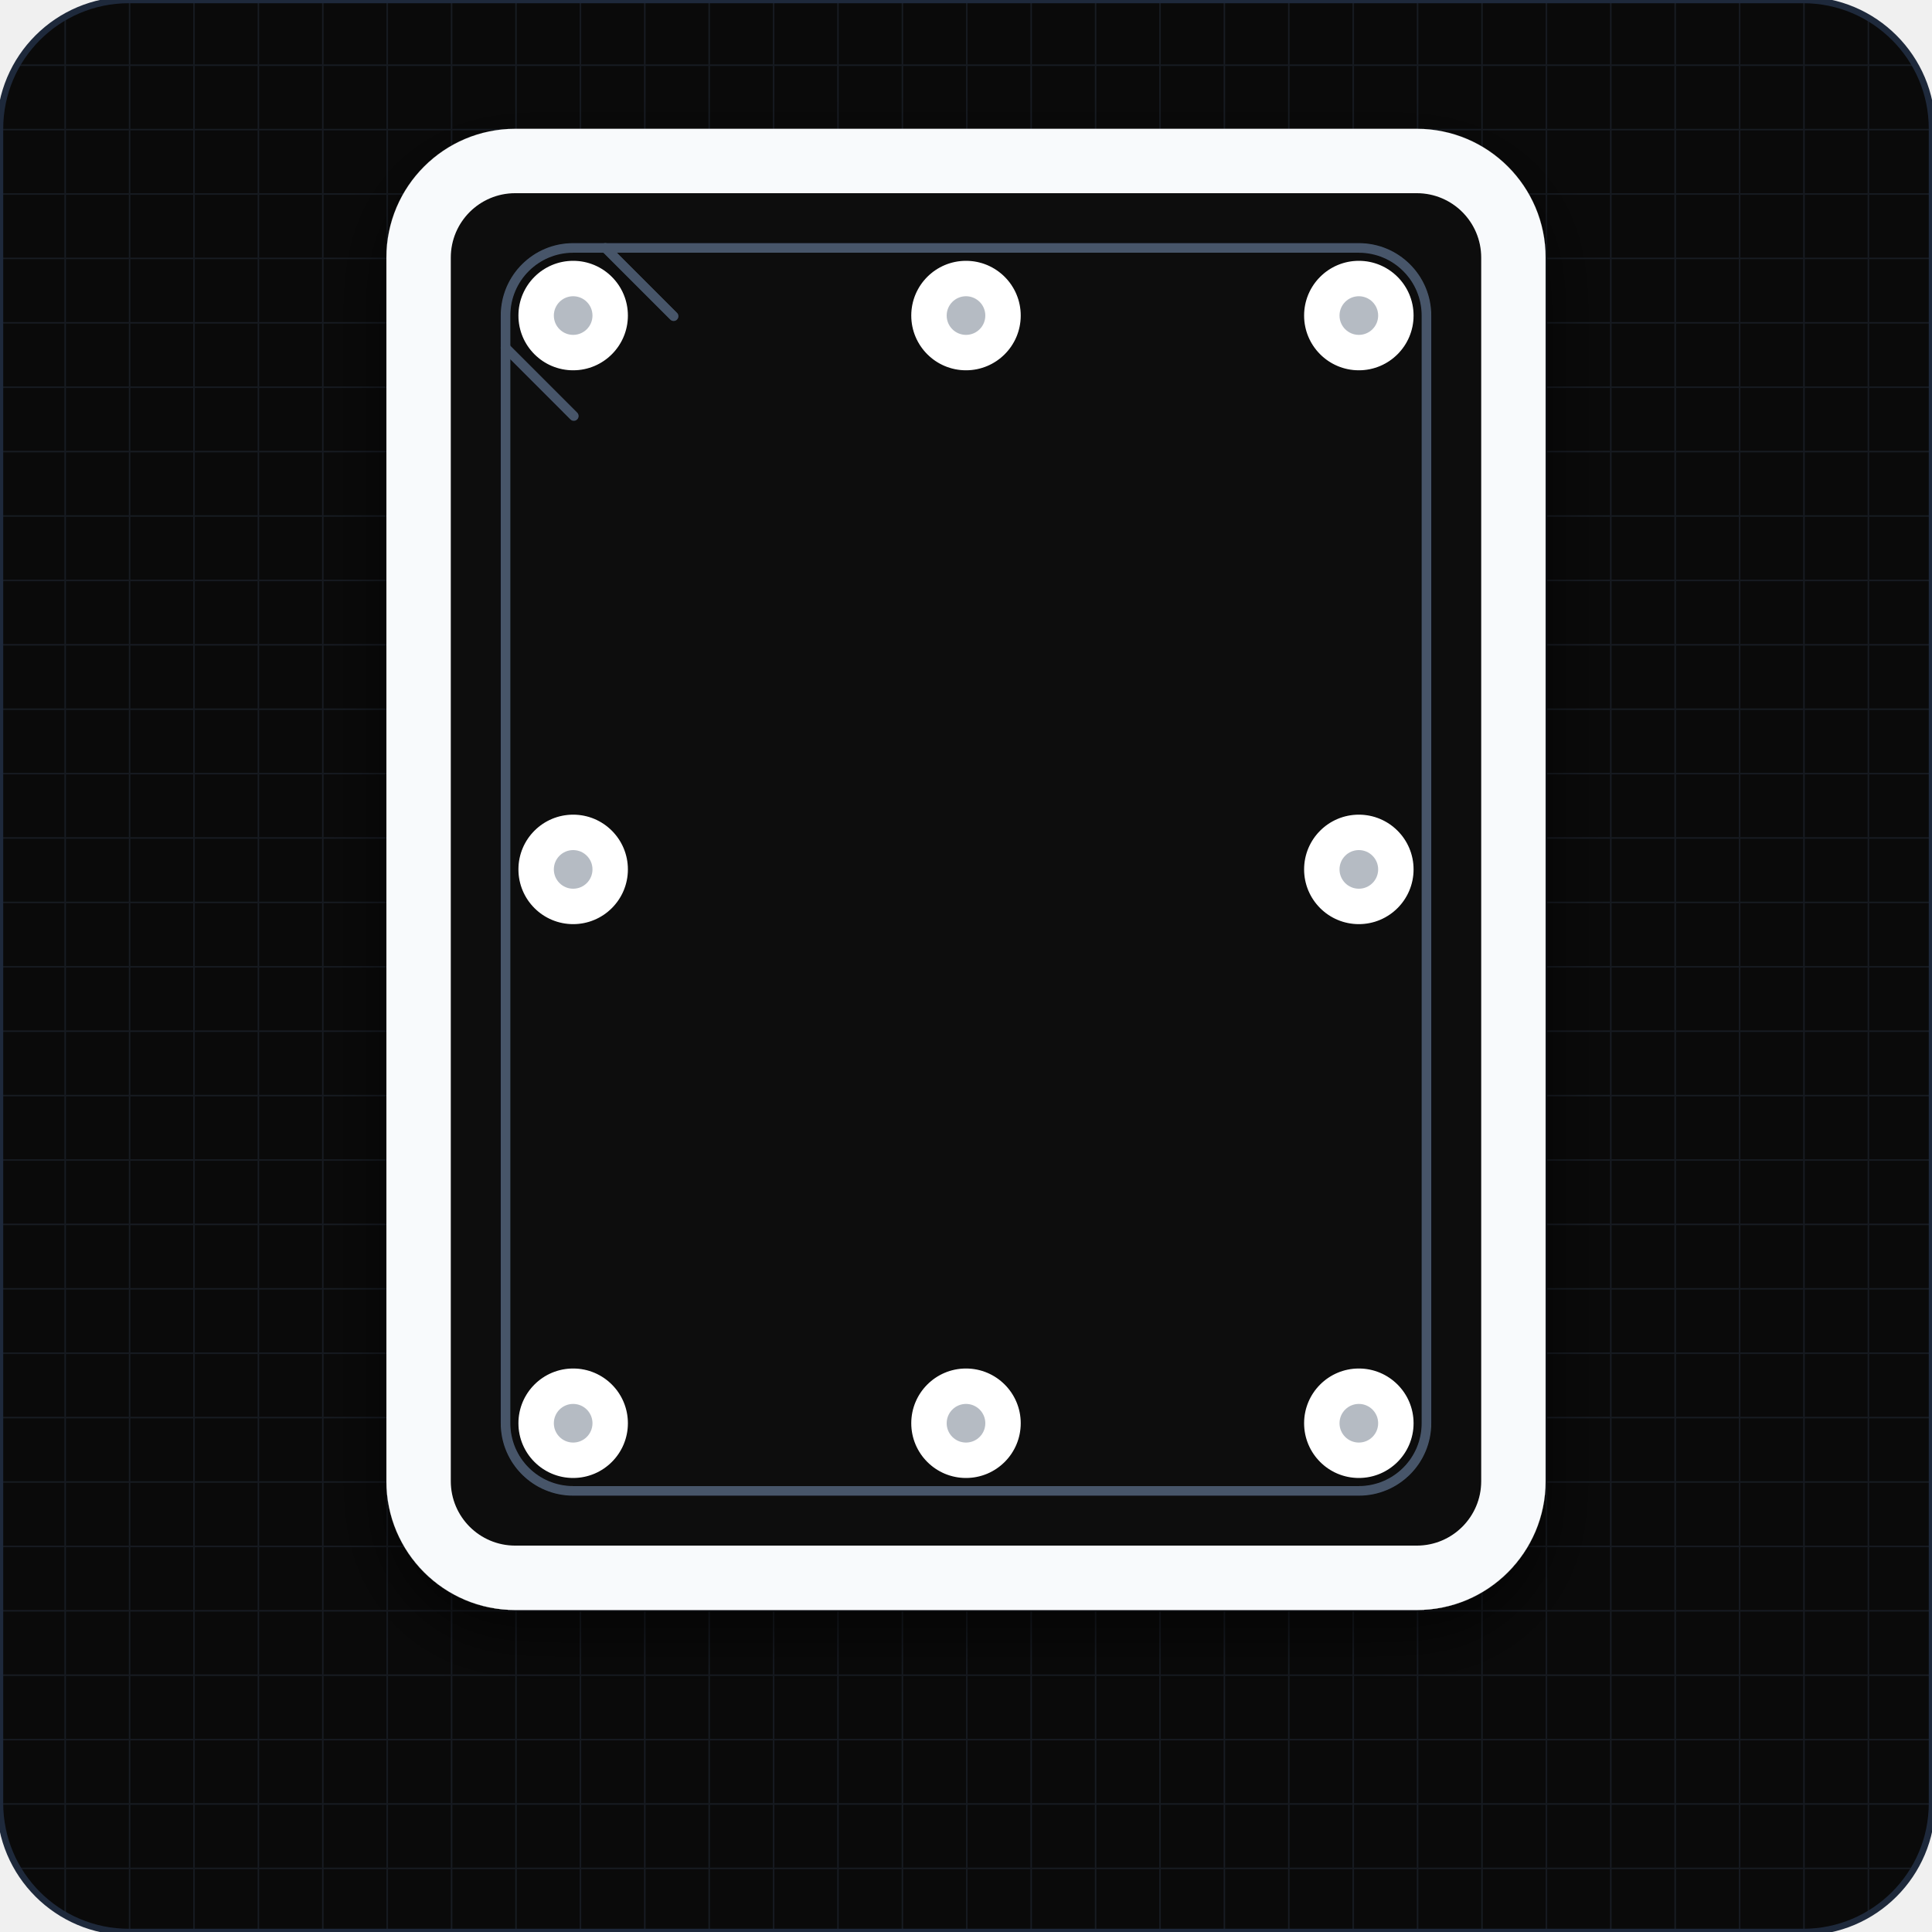
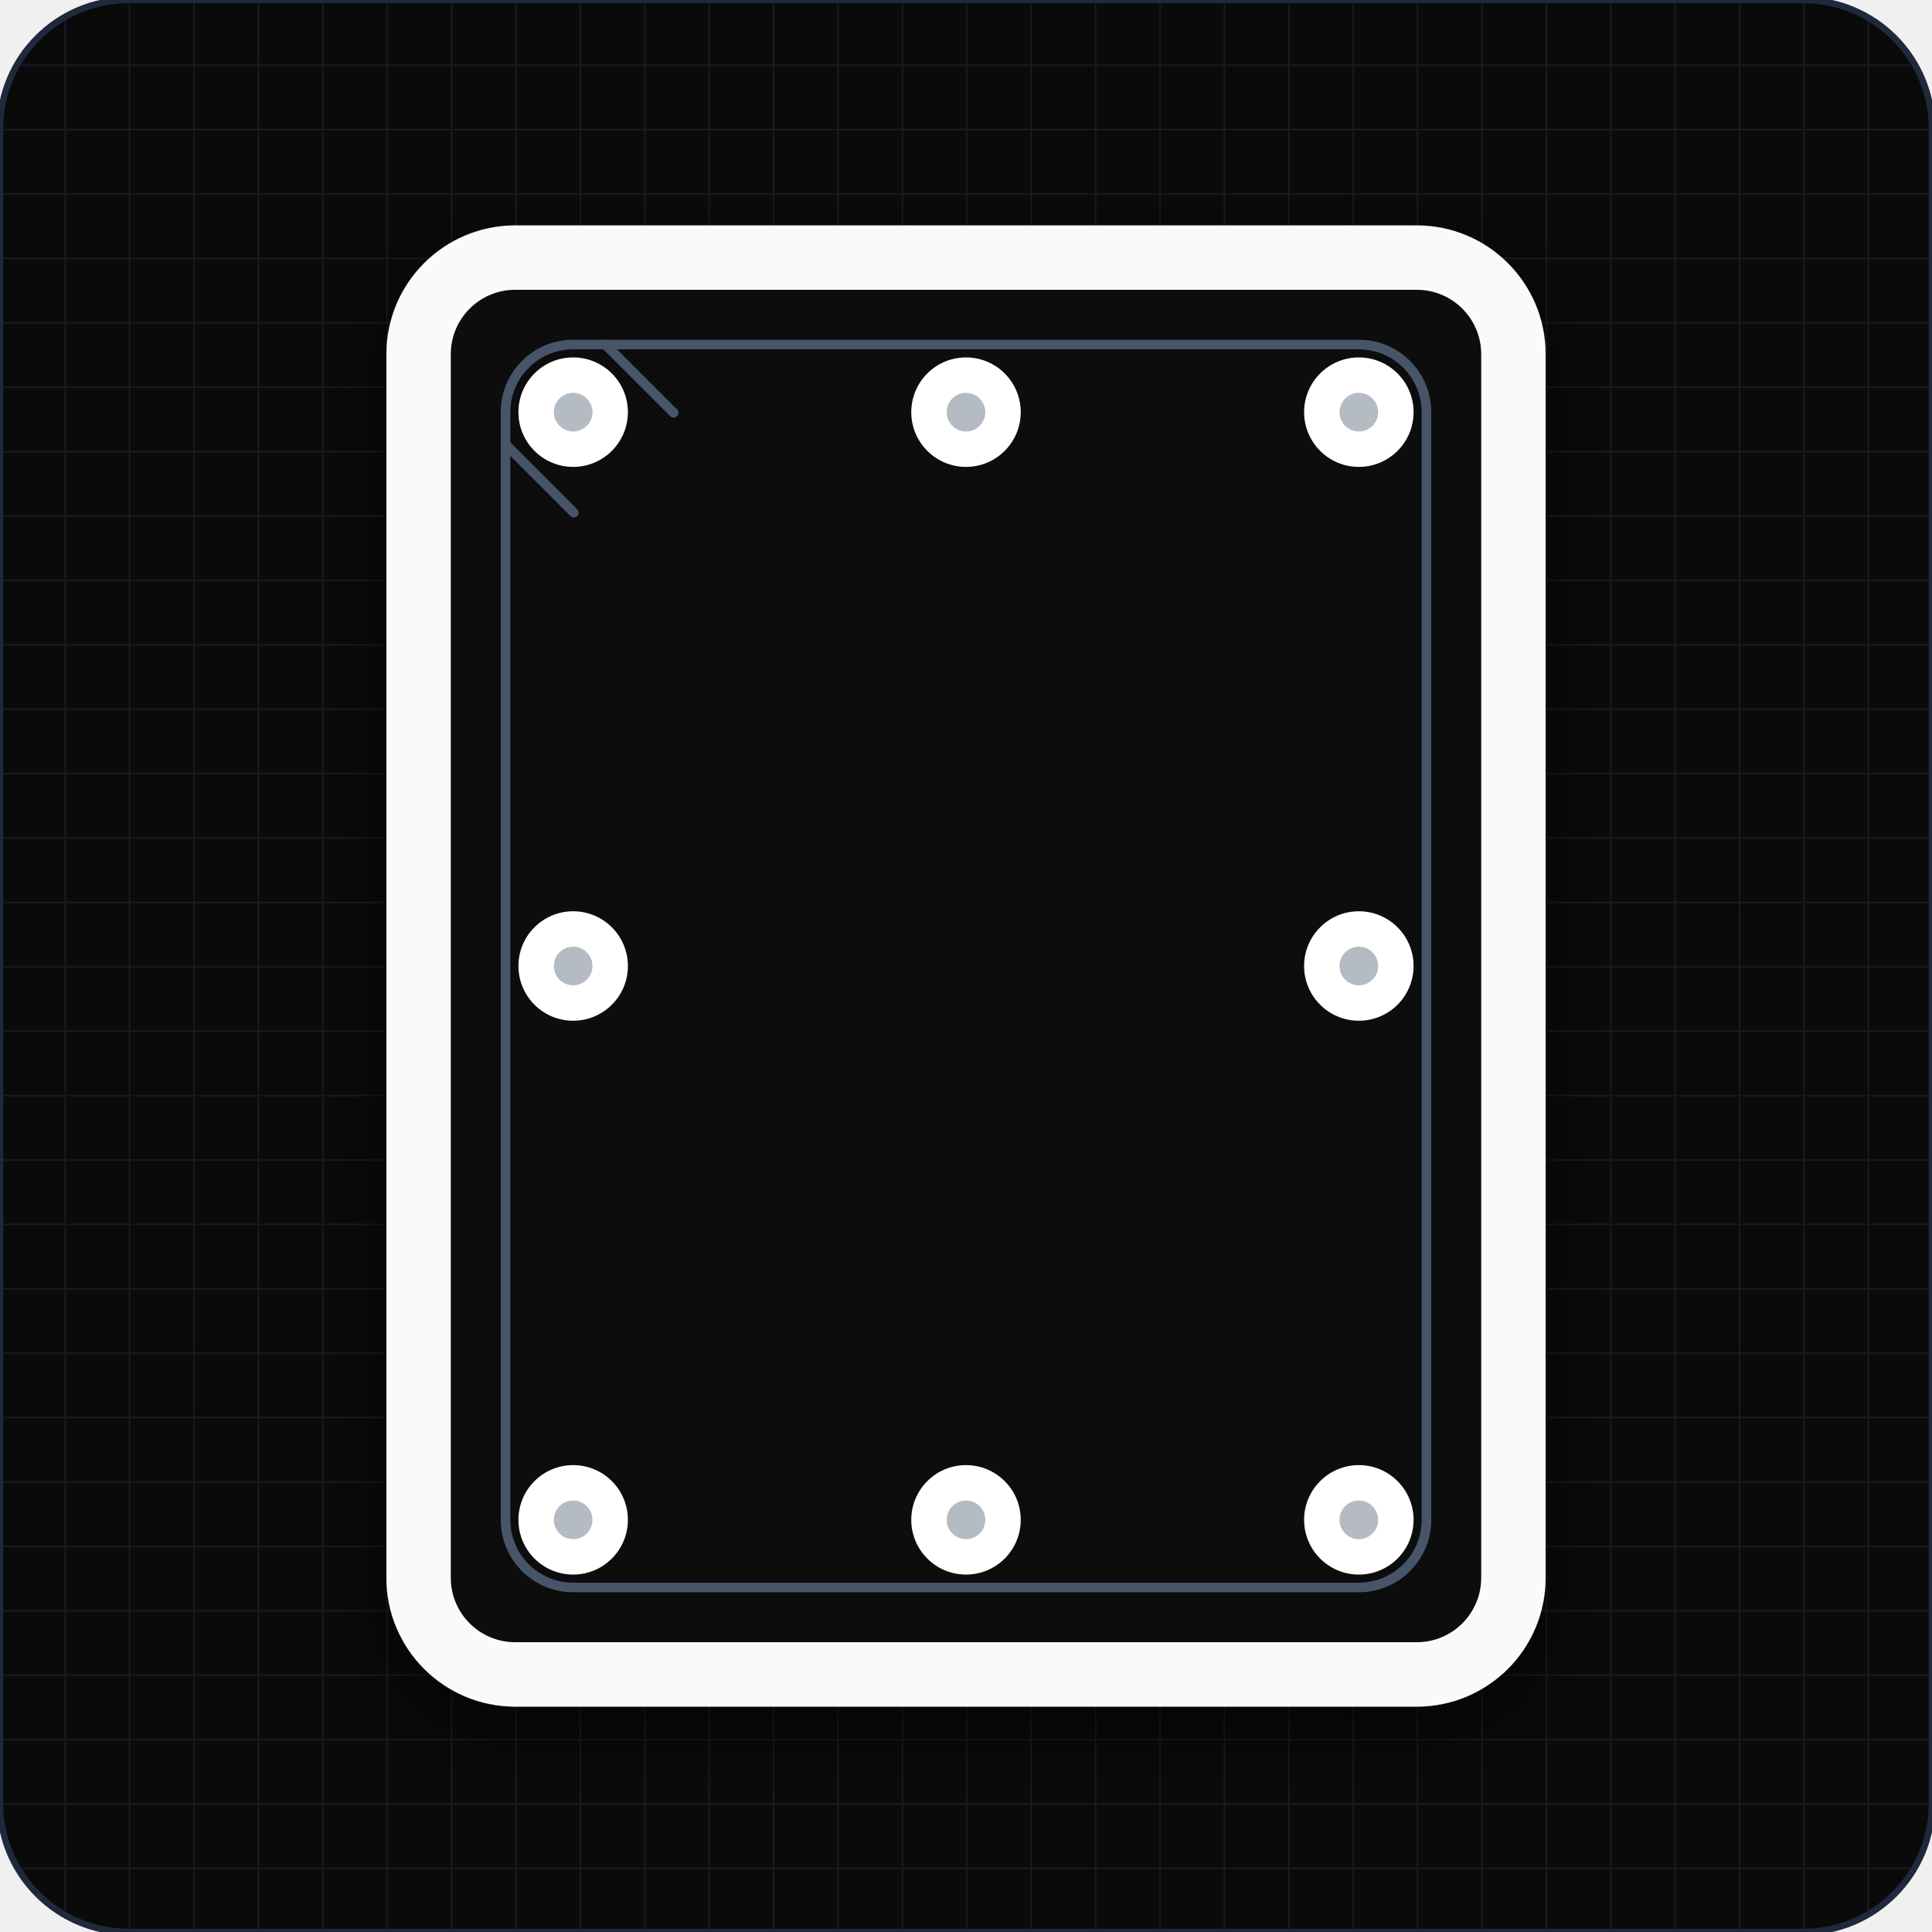
<svg xmlns="http://www.w3.org/2000/svg" viewBox="0 0 600 600" width="100%" height="100%" role="img" aria-label="RCC Section Check">
  <defs>
    <pattern id="grid" width="20" height="20" patternUnits="userSpaceOnUse">
      <path d="M 20 0 L 0 0 0 20" fill="none" stroke="#334155" stroke-width="1" opacity="0.3" />
    </pattern>
    <filter id="shadow" x="-10%" y="-10%" width="120%" height="120%">
      <feDropShadow dx="0" dy="8" stdDeviation="10" flood-color="#000000" flood-opacity="0.6" />
    </filter>
  </defs>
  <rect width="600" height="600" rx="40" fill="#0a0a0a" />
  <rect width="600" height="600" rx="40" fill="url(#grid)" />
  <rect width="600" height="600" rx="40" fill="none" stroke="#1e293b" stroke-width="2" />
-   <g filter="url(#shadow)" transform="translate(50 0)">
+   <g filter="url(#shadow)" transform="translate(50 30)">
    <rect x="70" y="40" width="360" height="460" rx="40" fill="#f8fafc" />
    <rect x="90" y="60" width="320" height="420" rx="20" fill="#0a0a0a" />
    <rect x="107" y="77" width="286" height="386" rx="21" ry="21" fill="none" stroke="#475569" stroke-width="3" />
    <line x1="138" y1="77" x2="159.2" y2="98.2" stroke="#475569" stroke-width="3" stroke-linecap="round" />
    <line x1="107" y1="108" x2="128.2" y2="129.2" stroke="#475569" stroke-width="3" stroke-linecap="round" />
    <g fill="#ffffff" stroke="#0a0a0a" stroke-width="2">
      <circle cx="128" cy="98" r="18" />
      <circle cx="250" cy="98" r="18" />
      <circle cx="372" cy="98" r="18" />
      <circle cx="128" cy="270" r="18" />
      <circle cx="372" cy="270" r="18" />
      <circle cx="128" cy="442" r="18" />
      <circle cx="250" cy="442" r="18" />
      <circle cx="372" cy="442" r="18" />
    </g>
    <g fill="#475569" opacity="0.4">
      <circle cx="128" cy="98" r="6" />
      <circle cx="250" cy="98" r="6" />
      <circle cx="372" cy="98" r="6" />
      <circle cx="128" cy="270" r="6" />
      <circle cx="372" cy="270" r="6" />
      <circle cx="128" cy="442" r="6" />
      <circle cx="250" cy="442" r="6" />
      <circle cx="372" cy="442" r="6" />
    </g>
  </g>
</svg>
